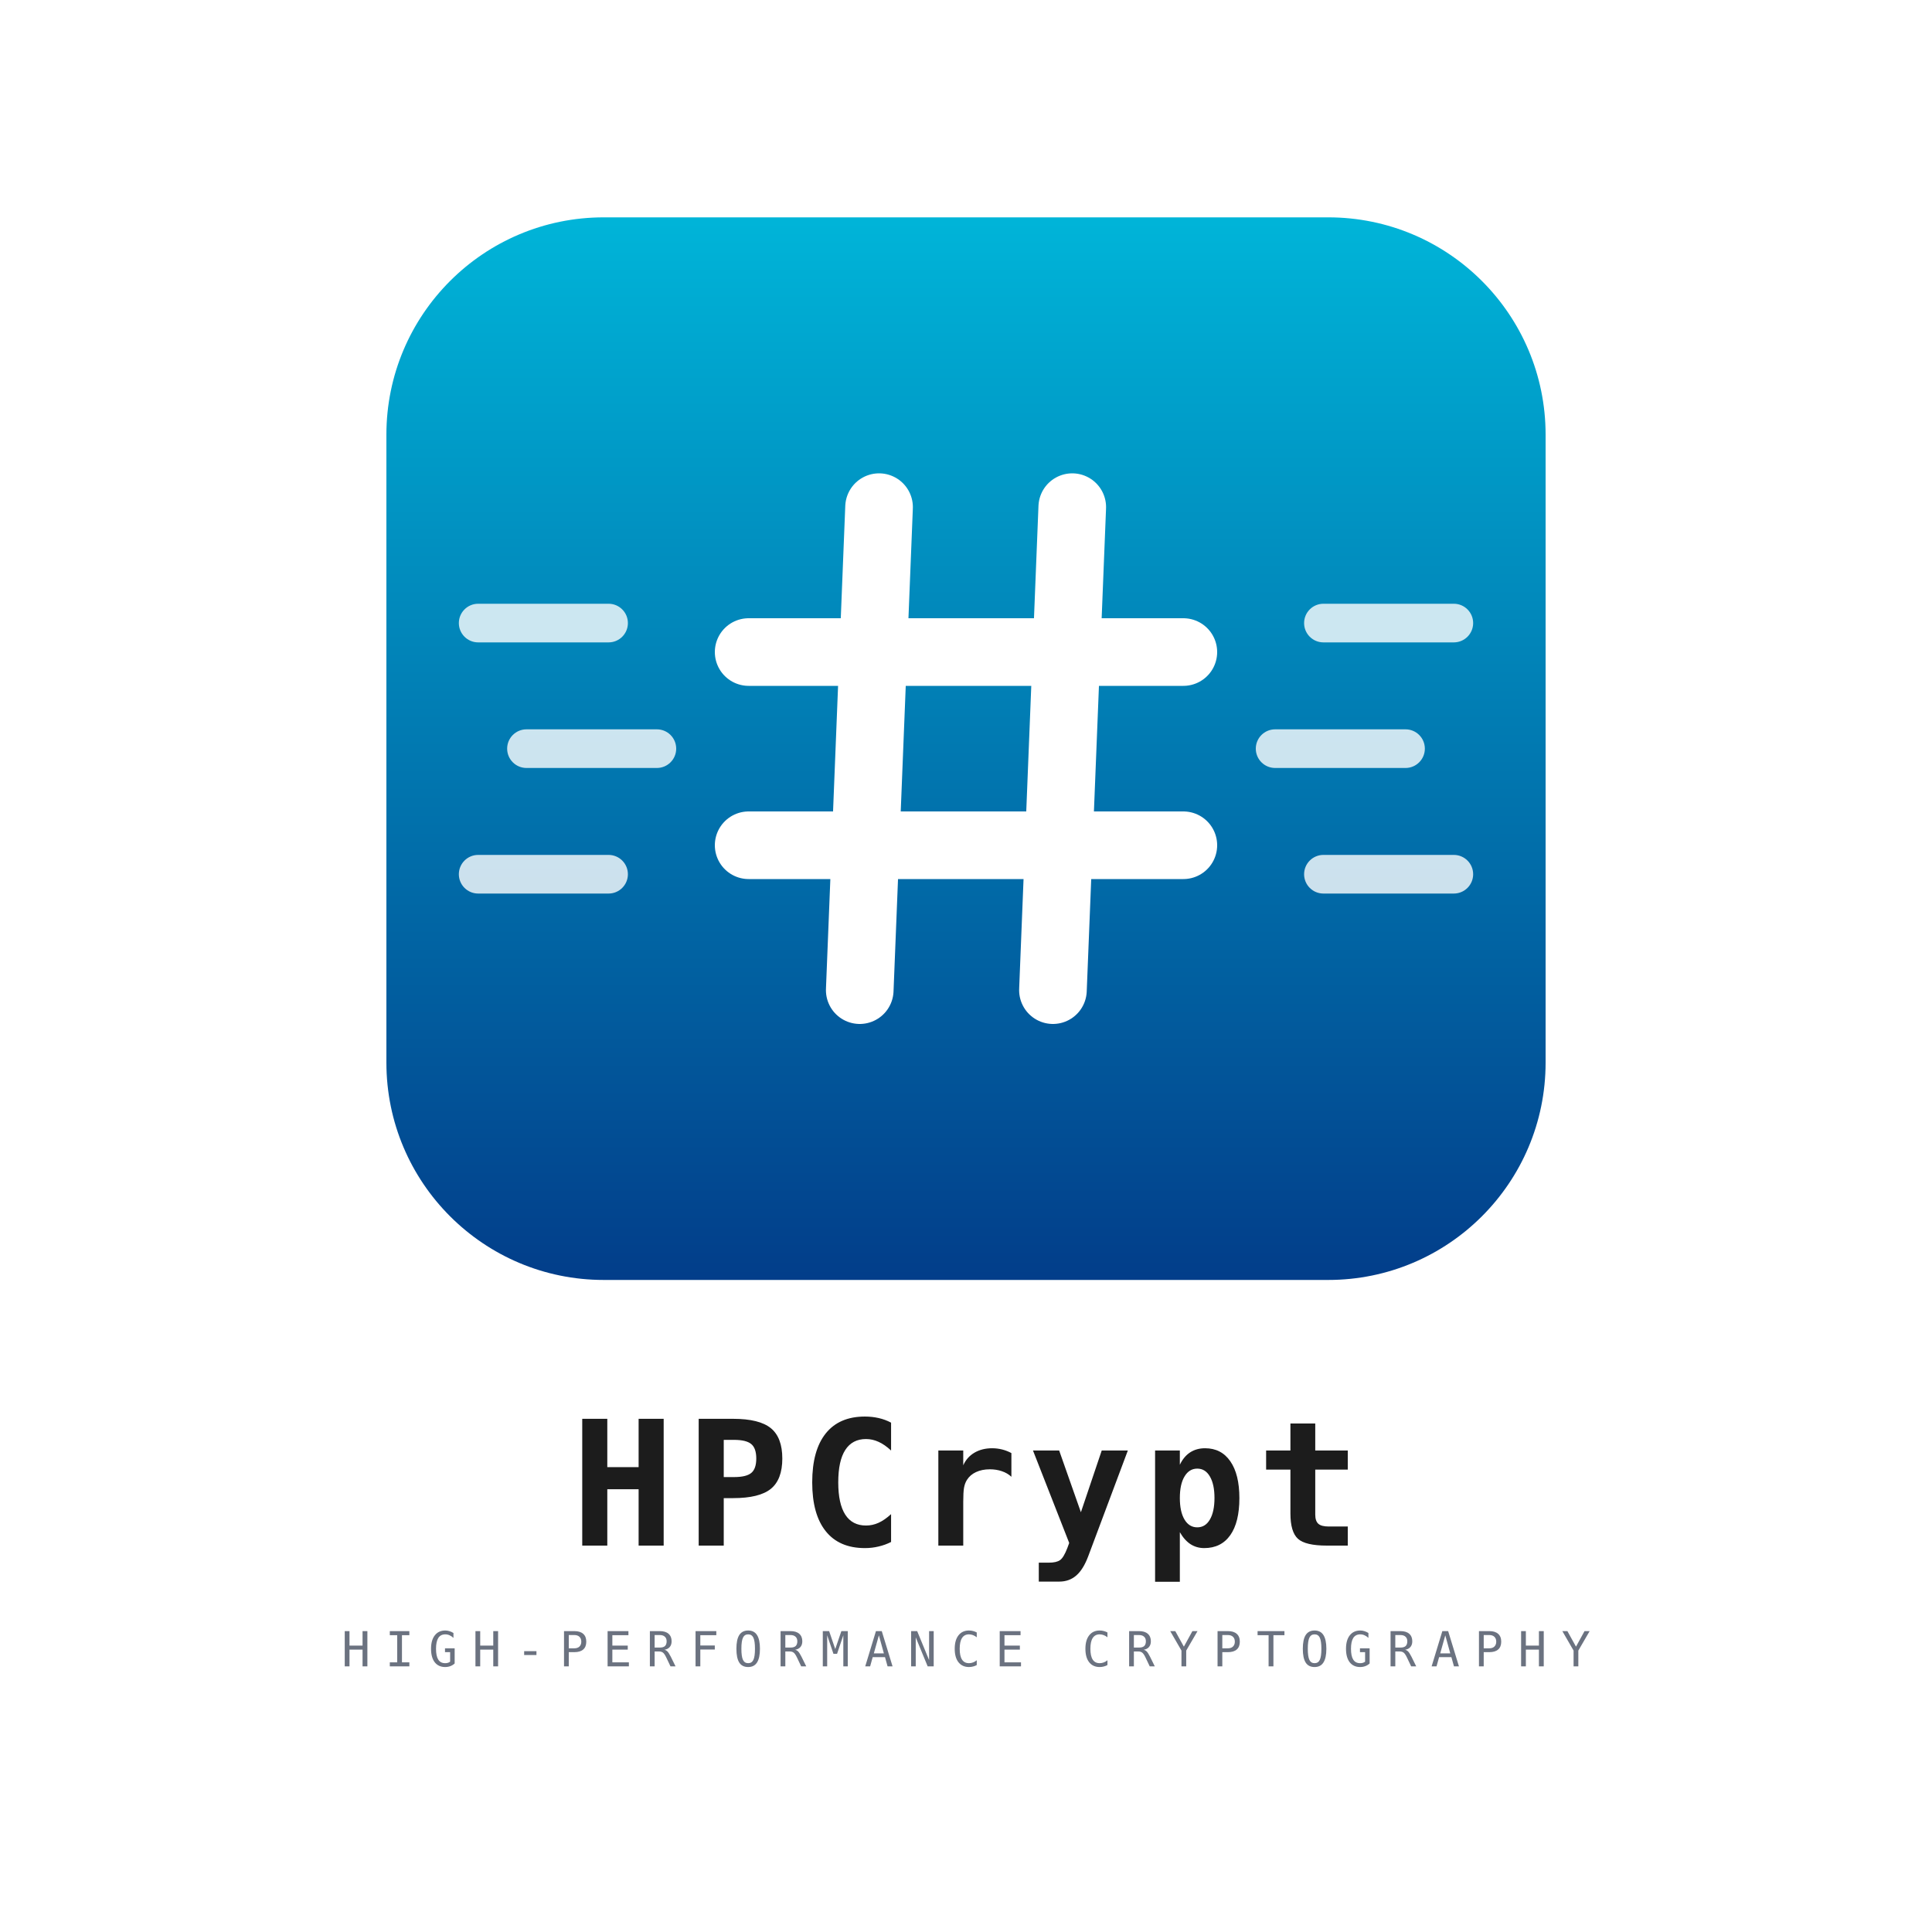
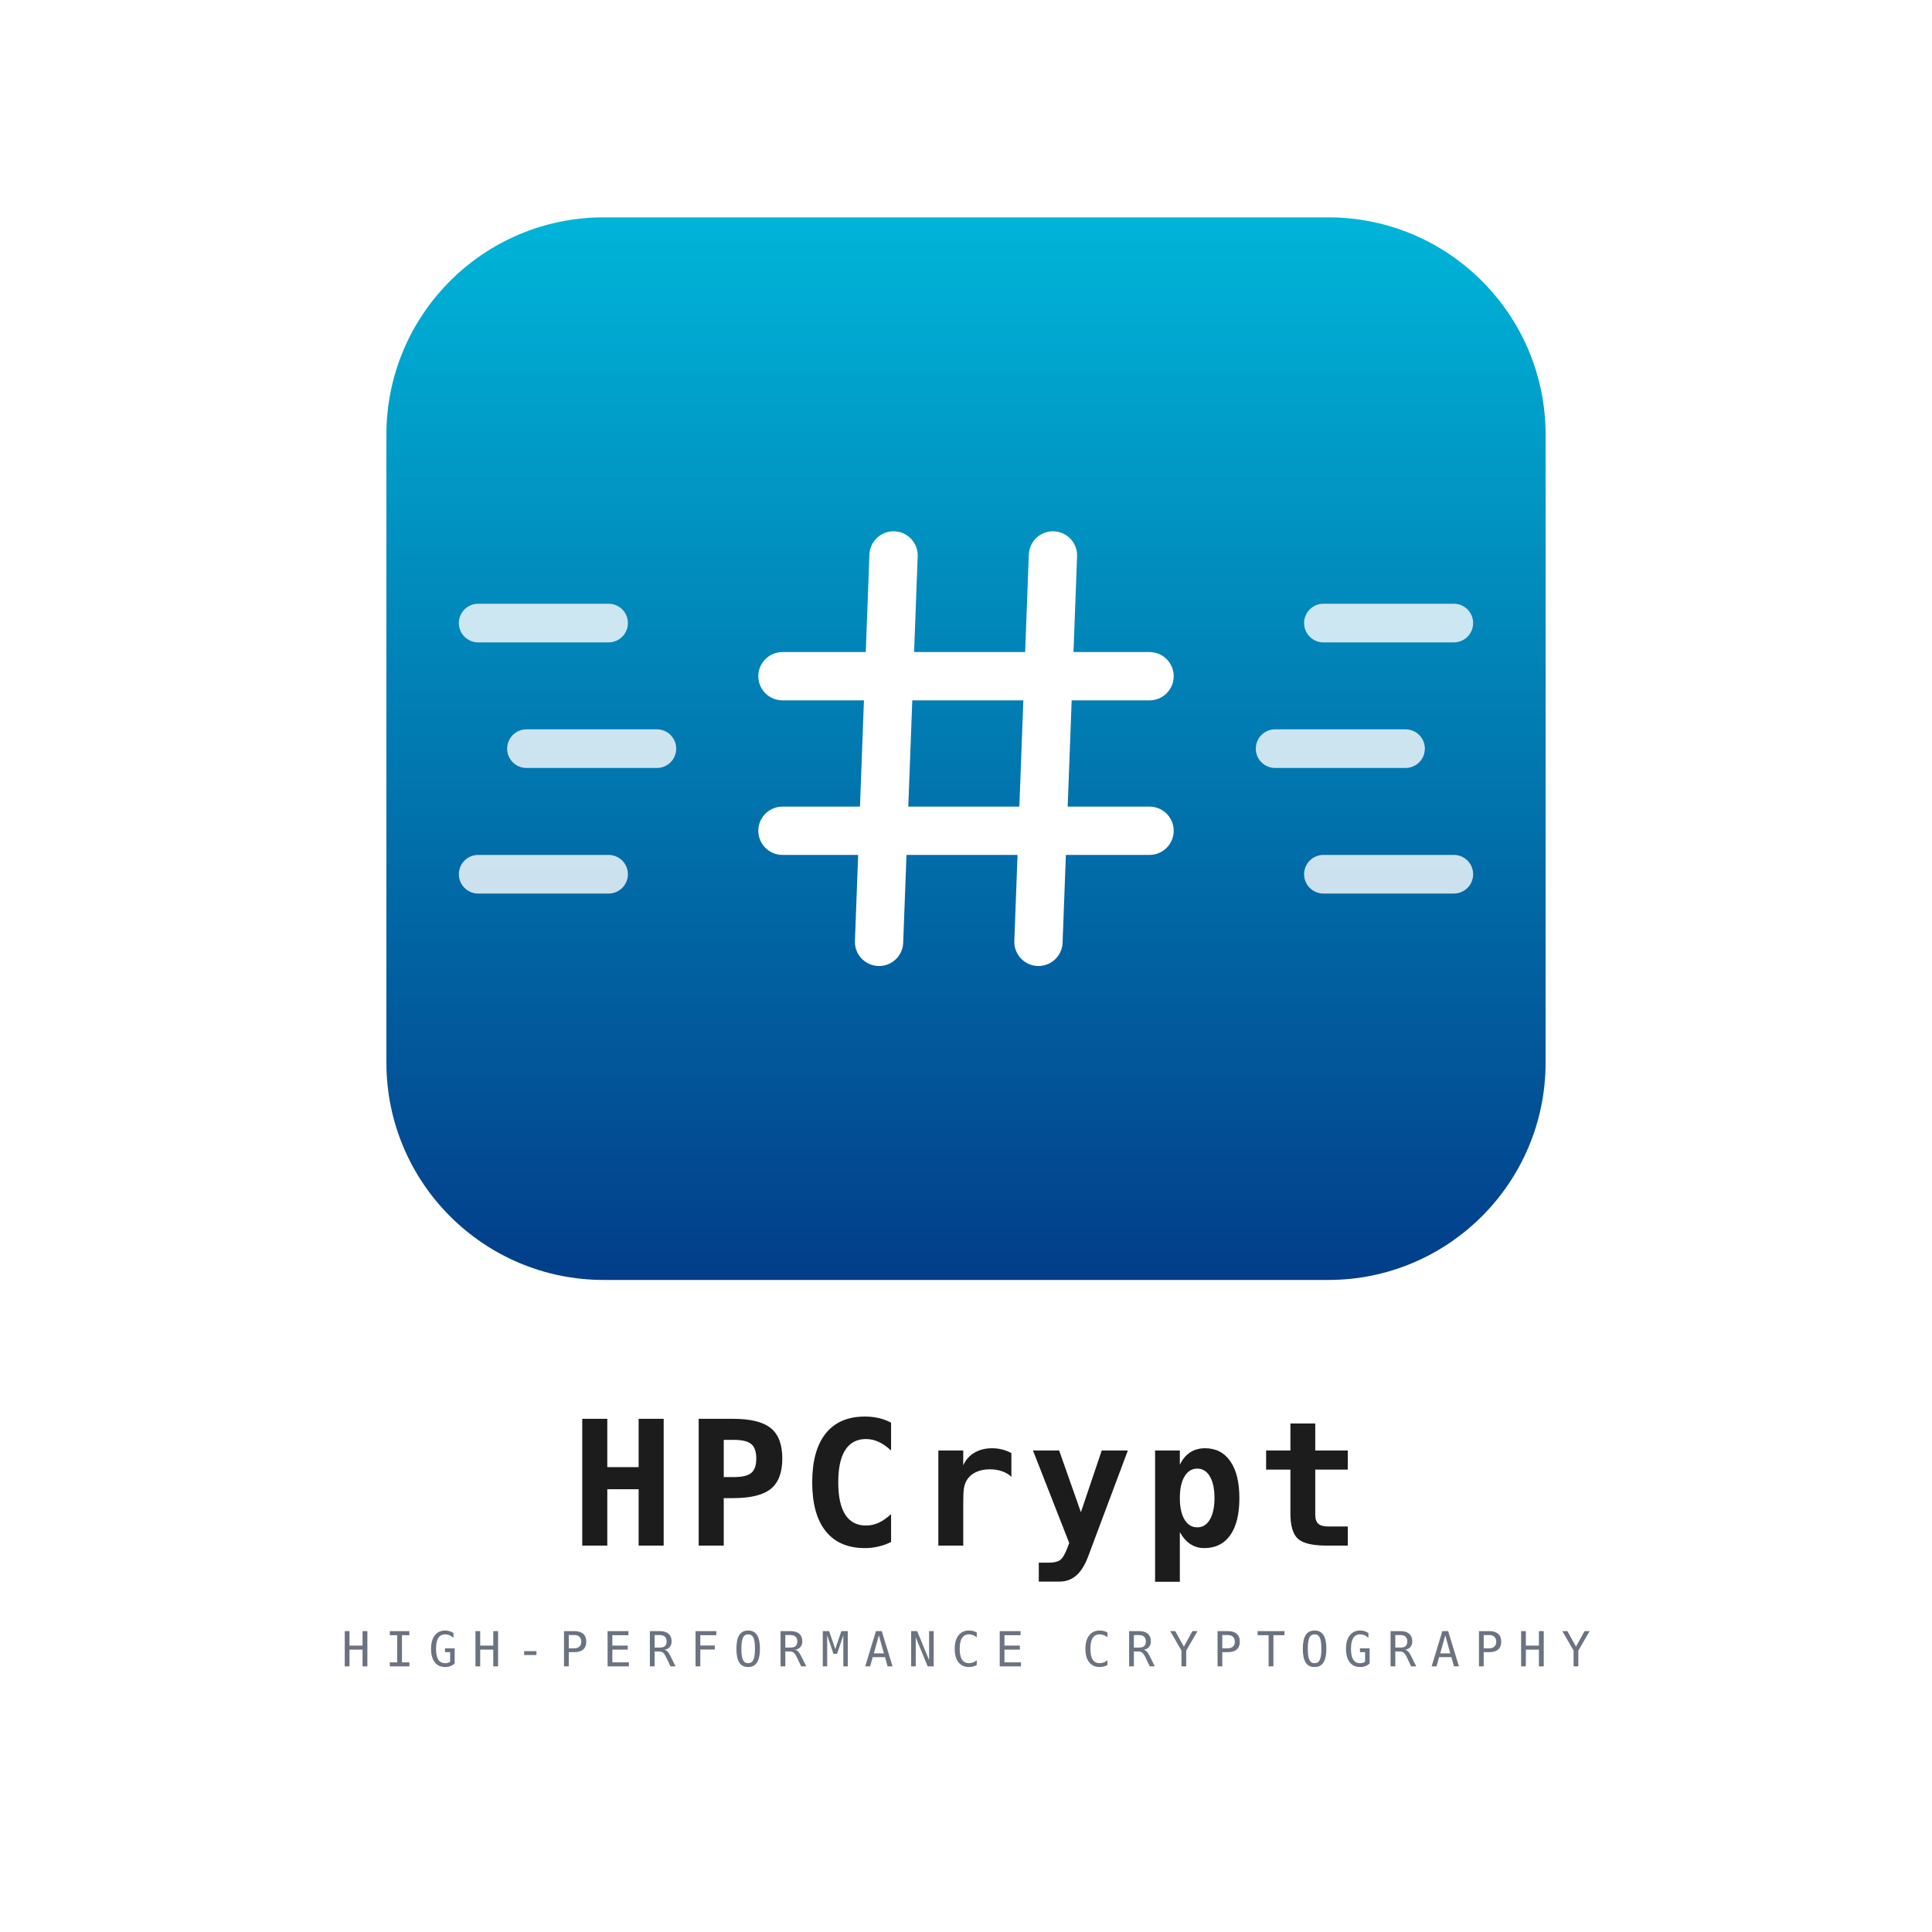
<svg xmlns="http://www.w3.org/2000/svg" viewBox="0 0 400 400">
  <defs>
    <linearGradient id="seceqGrad" x1="0%" y1="0%" x2="0%" y2="100%">
      <stop offset="0%" style="stop-color:#00b4d8" />
      <stop offset="100%" style="stop-color:#023e8a" />
    </linearGradient>
  </defs>
  <rect width="400" height="400" fill="#FFFFFF" />
  <rect x="80" y="45" width="240" height="220" rx="45" fill="url(#seceqGrad)" />
  <g fill="#FFFFFF" opacity="0.8">
    <rect x="95" y="125" width="35" height="8" rx="4" />
    <rect x="105" y="151" width="35" height="8" rx="4" />
    <rect x="95" y="177" width="35" height="8" rx="4" />
  </g>
-   <g stroke="#FFFFFF" stroke-width="14" stroke-linecap="round">
-     <line x1="182" y1="105" x2="178" y2="205" />
-     <line x1="222" y1="105" x2="218" y2="205" />
-     <line x1="155" y1="135" x2="245" y2="135" />
-     <line x1="155" y1="175" x2="245" y2="175" />
+   <g stroke="#FFFFFF" stroke-width="10" stroke-linecap="round">
+     <line x1="185" y1="115" x2="182" y2="195" />
+     <line x1="218" y1="115" x2="215" y2="195" />
+     <line x1="162" y1="140" x2="238" y2="140" />
+     <line x1="162" y1="172" x2="238" y2="172" />
  </g>
  <g fill="#FFFFFF" opacity="0.8">
    <rect x="270" y="125" width="35" height="8" rx="4" />
    <rect x="260" y="151" width="35" height="8" rx="4" />
    <rect x="270" y="177" width="35" height="8" rx="4" />
  </g>
  <text x="200" y="320" font-family="'IBM Plex Mono', monospace" font-size="36" font-weight="600" fill="#1C1C1C" text-anchor="middle" letter-spacing="2">HPCrypt</text>
  <text x="200" y="345" font-family="'IBM Plex Mono', monospace" font-size="10" font-weight="500" fill="#6B7280" text-anchor="middle" letter-spacing="3">HIGH-PERFORMANCE CRYPTOGRAPHY</text>
</svg>
